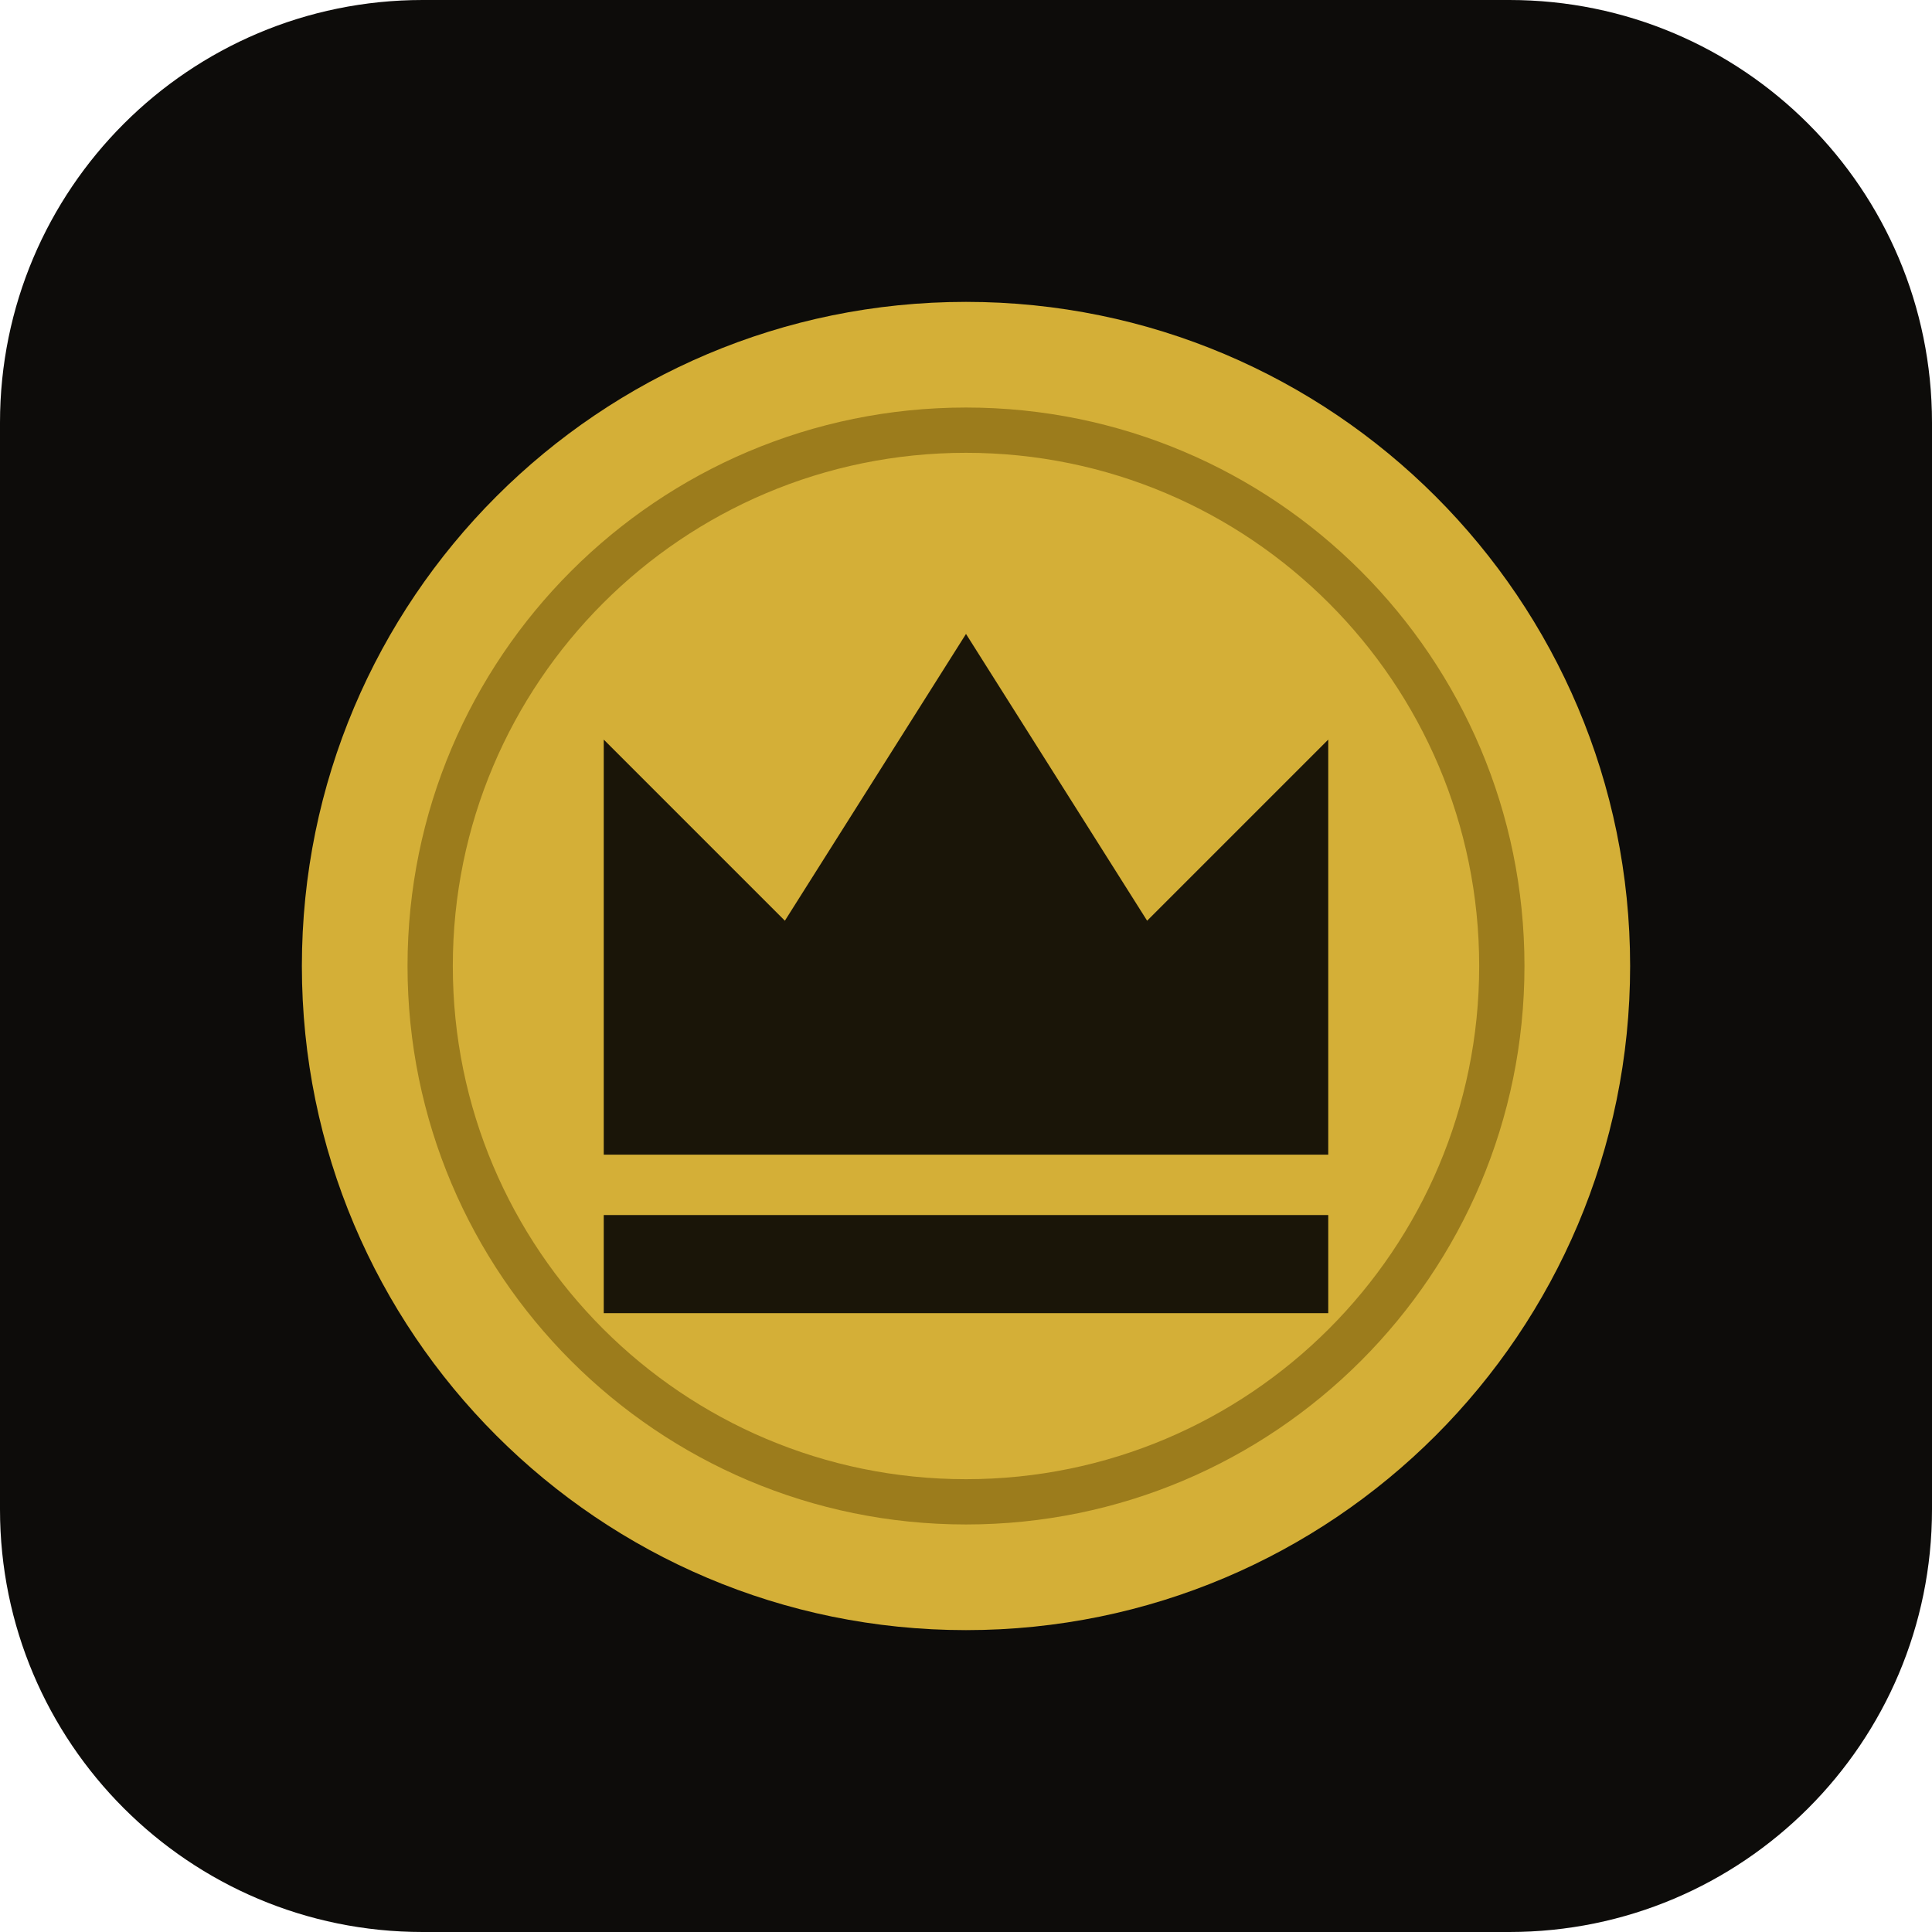
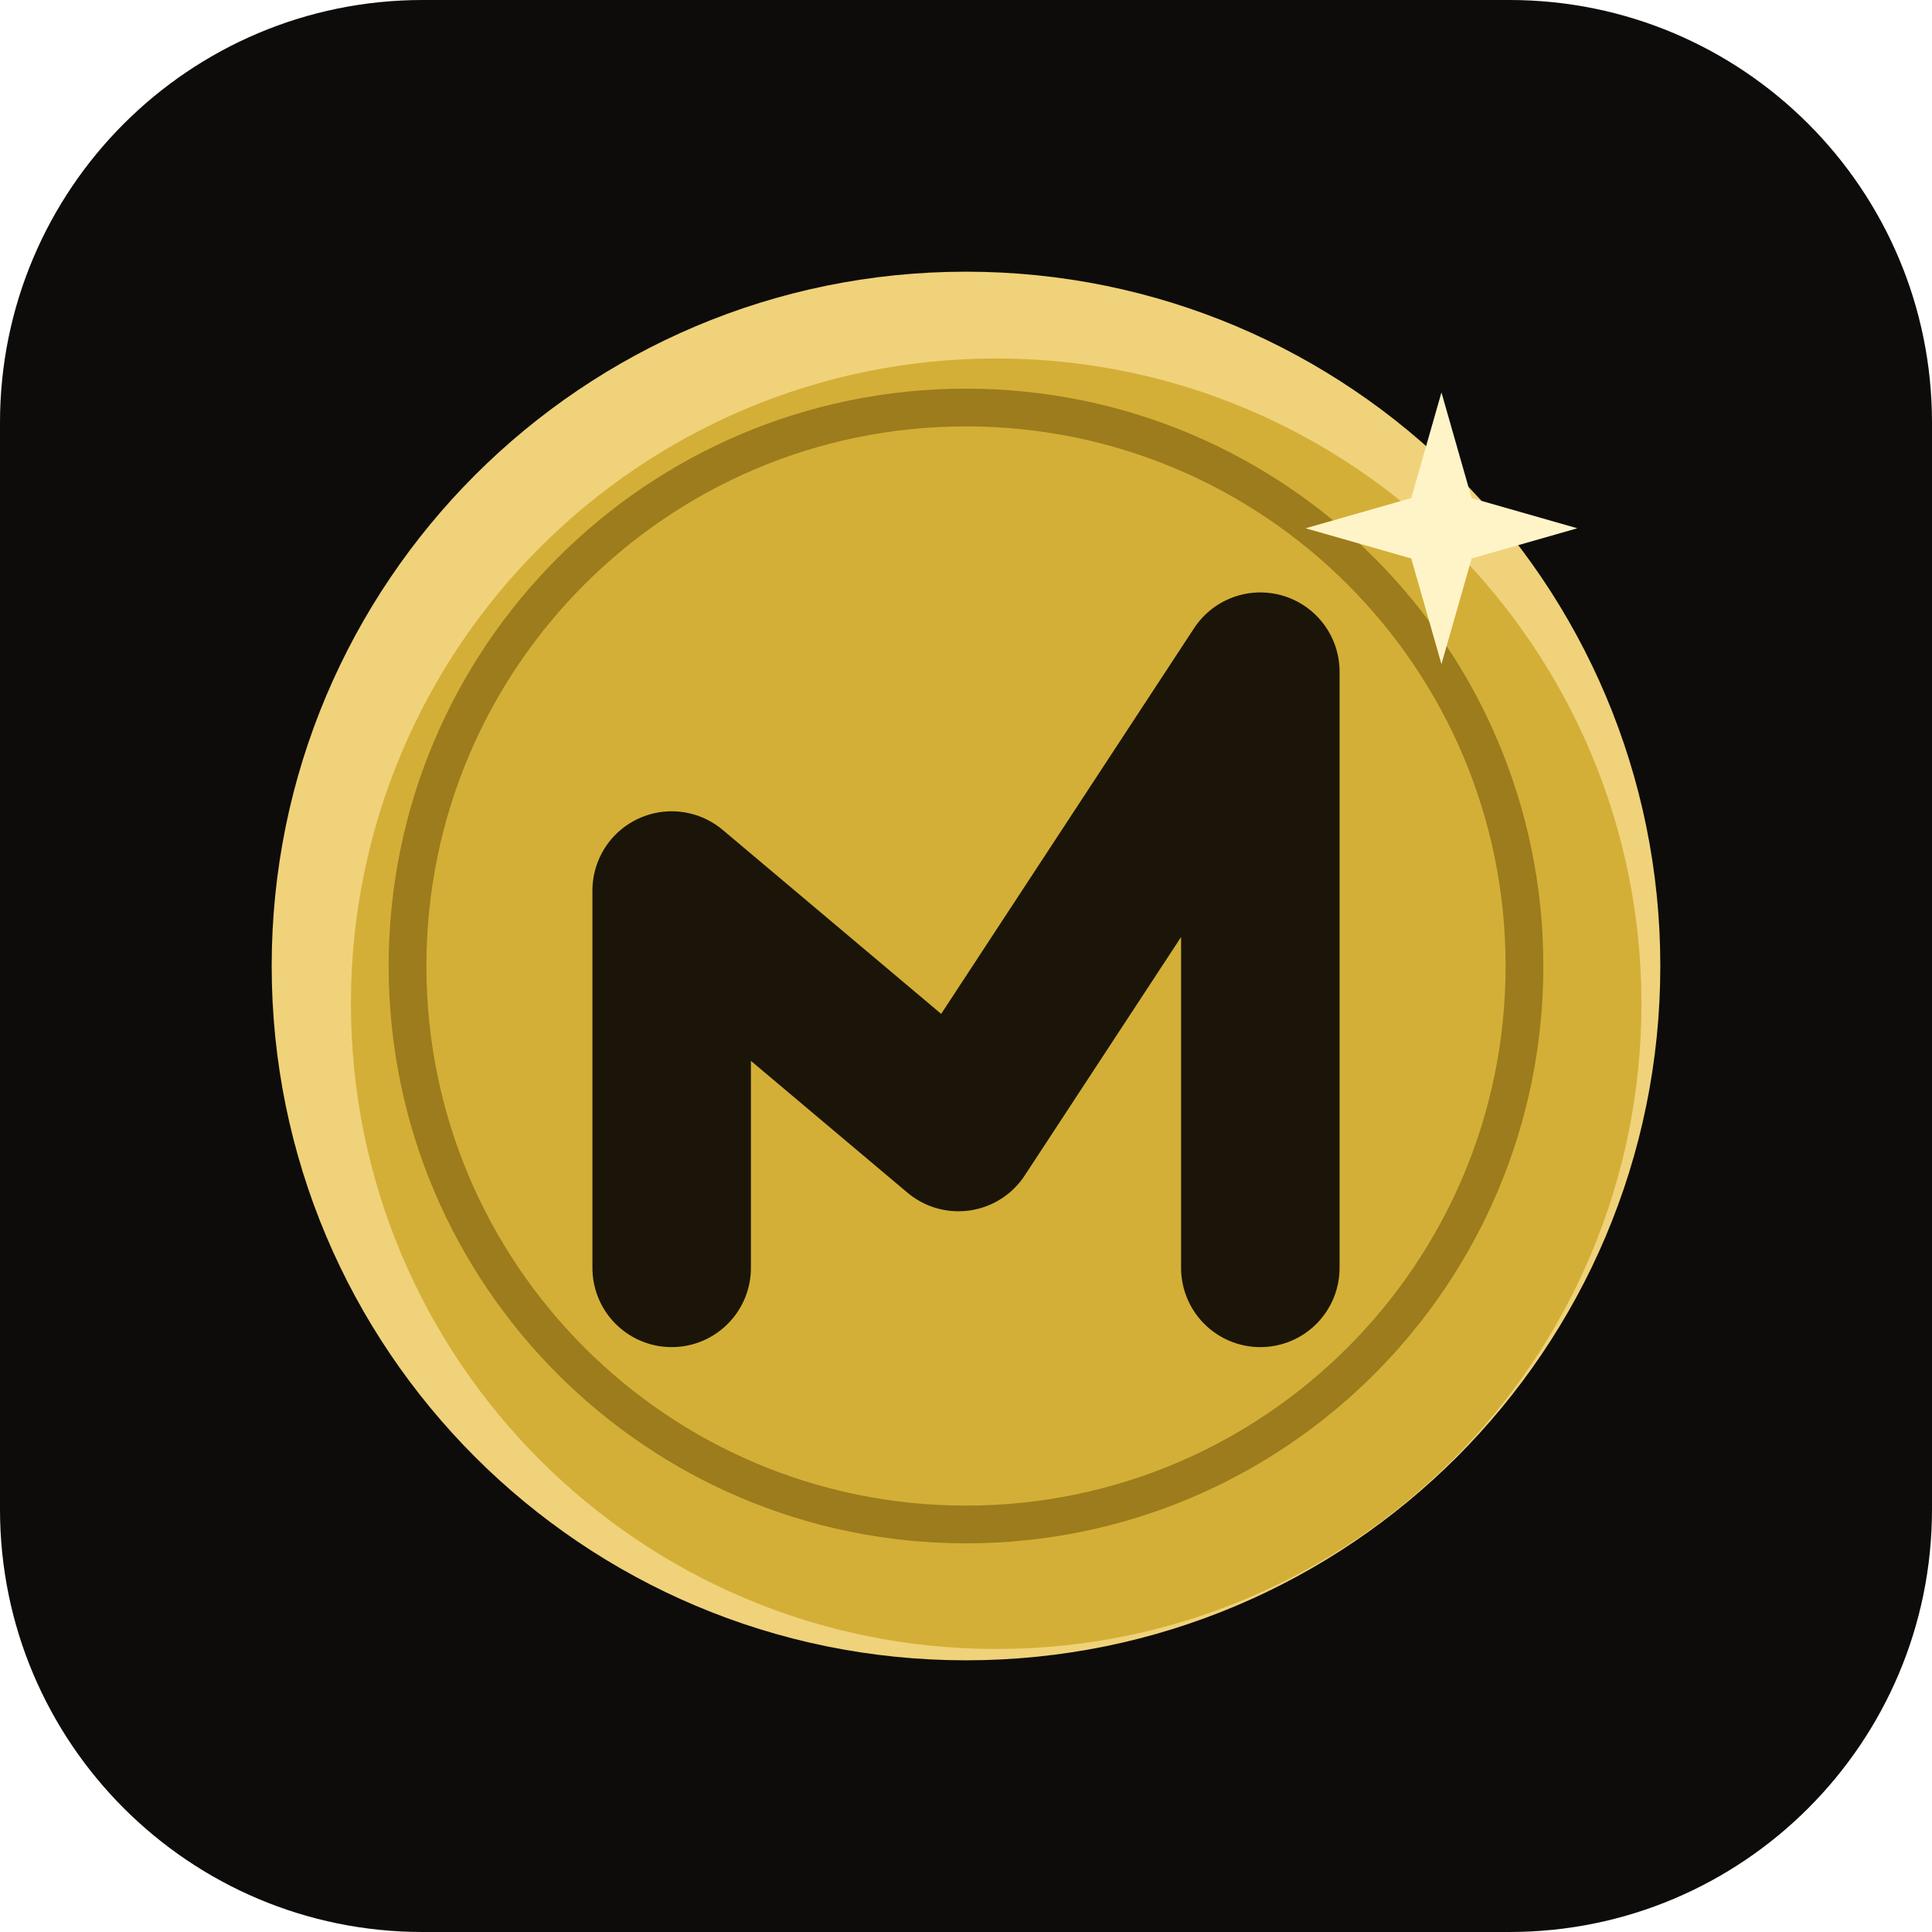
<svg xmlns="http://www.w3.org/2000/svg" viewBox="0 0 512 512">
  <rect width="512" height="512" rx="112" fill="#0d0c0a" />
-   <circle cx="256" cy="256" r="176" fill="#d4af37" />
-   <circle cx="256" cy="256" r="142" fill="none" stroke="#9c7c1c" stroke-width="12" />
-   <polygon points="160,306 160,196 208,244 256,168 304,244 352,196 352,306" fill="#1a1508" />
-   <rect x="160" y="322" width="192" height="26" fill="#1a1508" />
+   <circle cx="256" cy="256" r="184" fill="#f0d27a" />
+   <circle cx="264" cy="266" r="171" fill="#d4af37" />
+   <circle cx="256" cy="256" r="148" fill="none" stroke="#9c7c1c" stroke-width="10" />
+   <polyline points="178,336 178,236 254,300 334,178 334,336" fill="none" stroke="#1a1508" stroke-width="42" stroke-linecap="round" stroke-linejoin="round" />
+   <polygon points="382,104 390,132 418,140 390,148 382,176 374,148 346,140 374,132" fill="#fff4c8" />
</svg>
